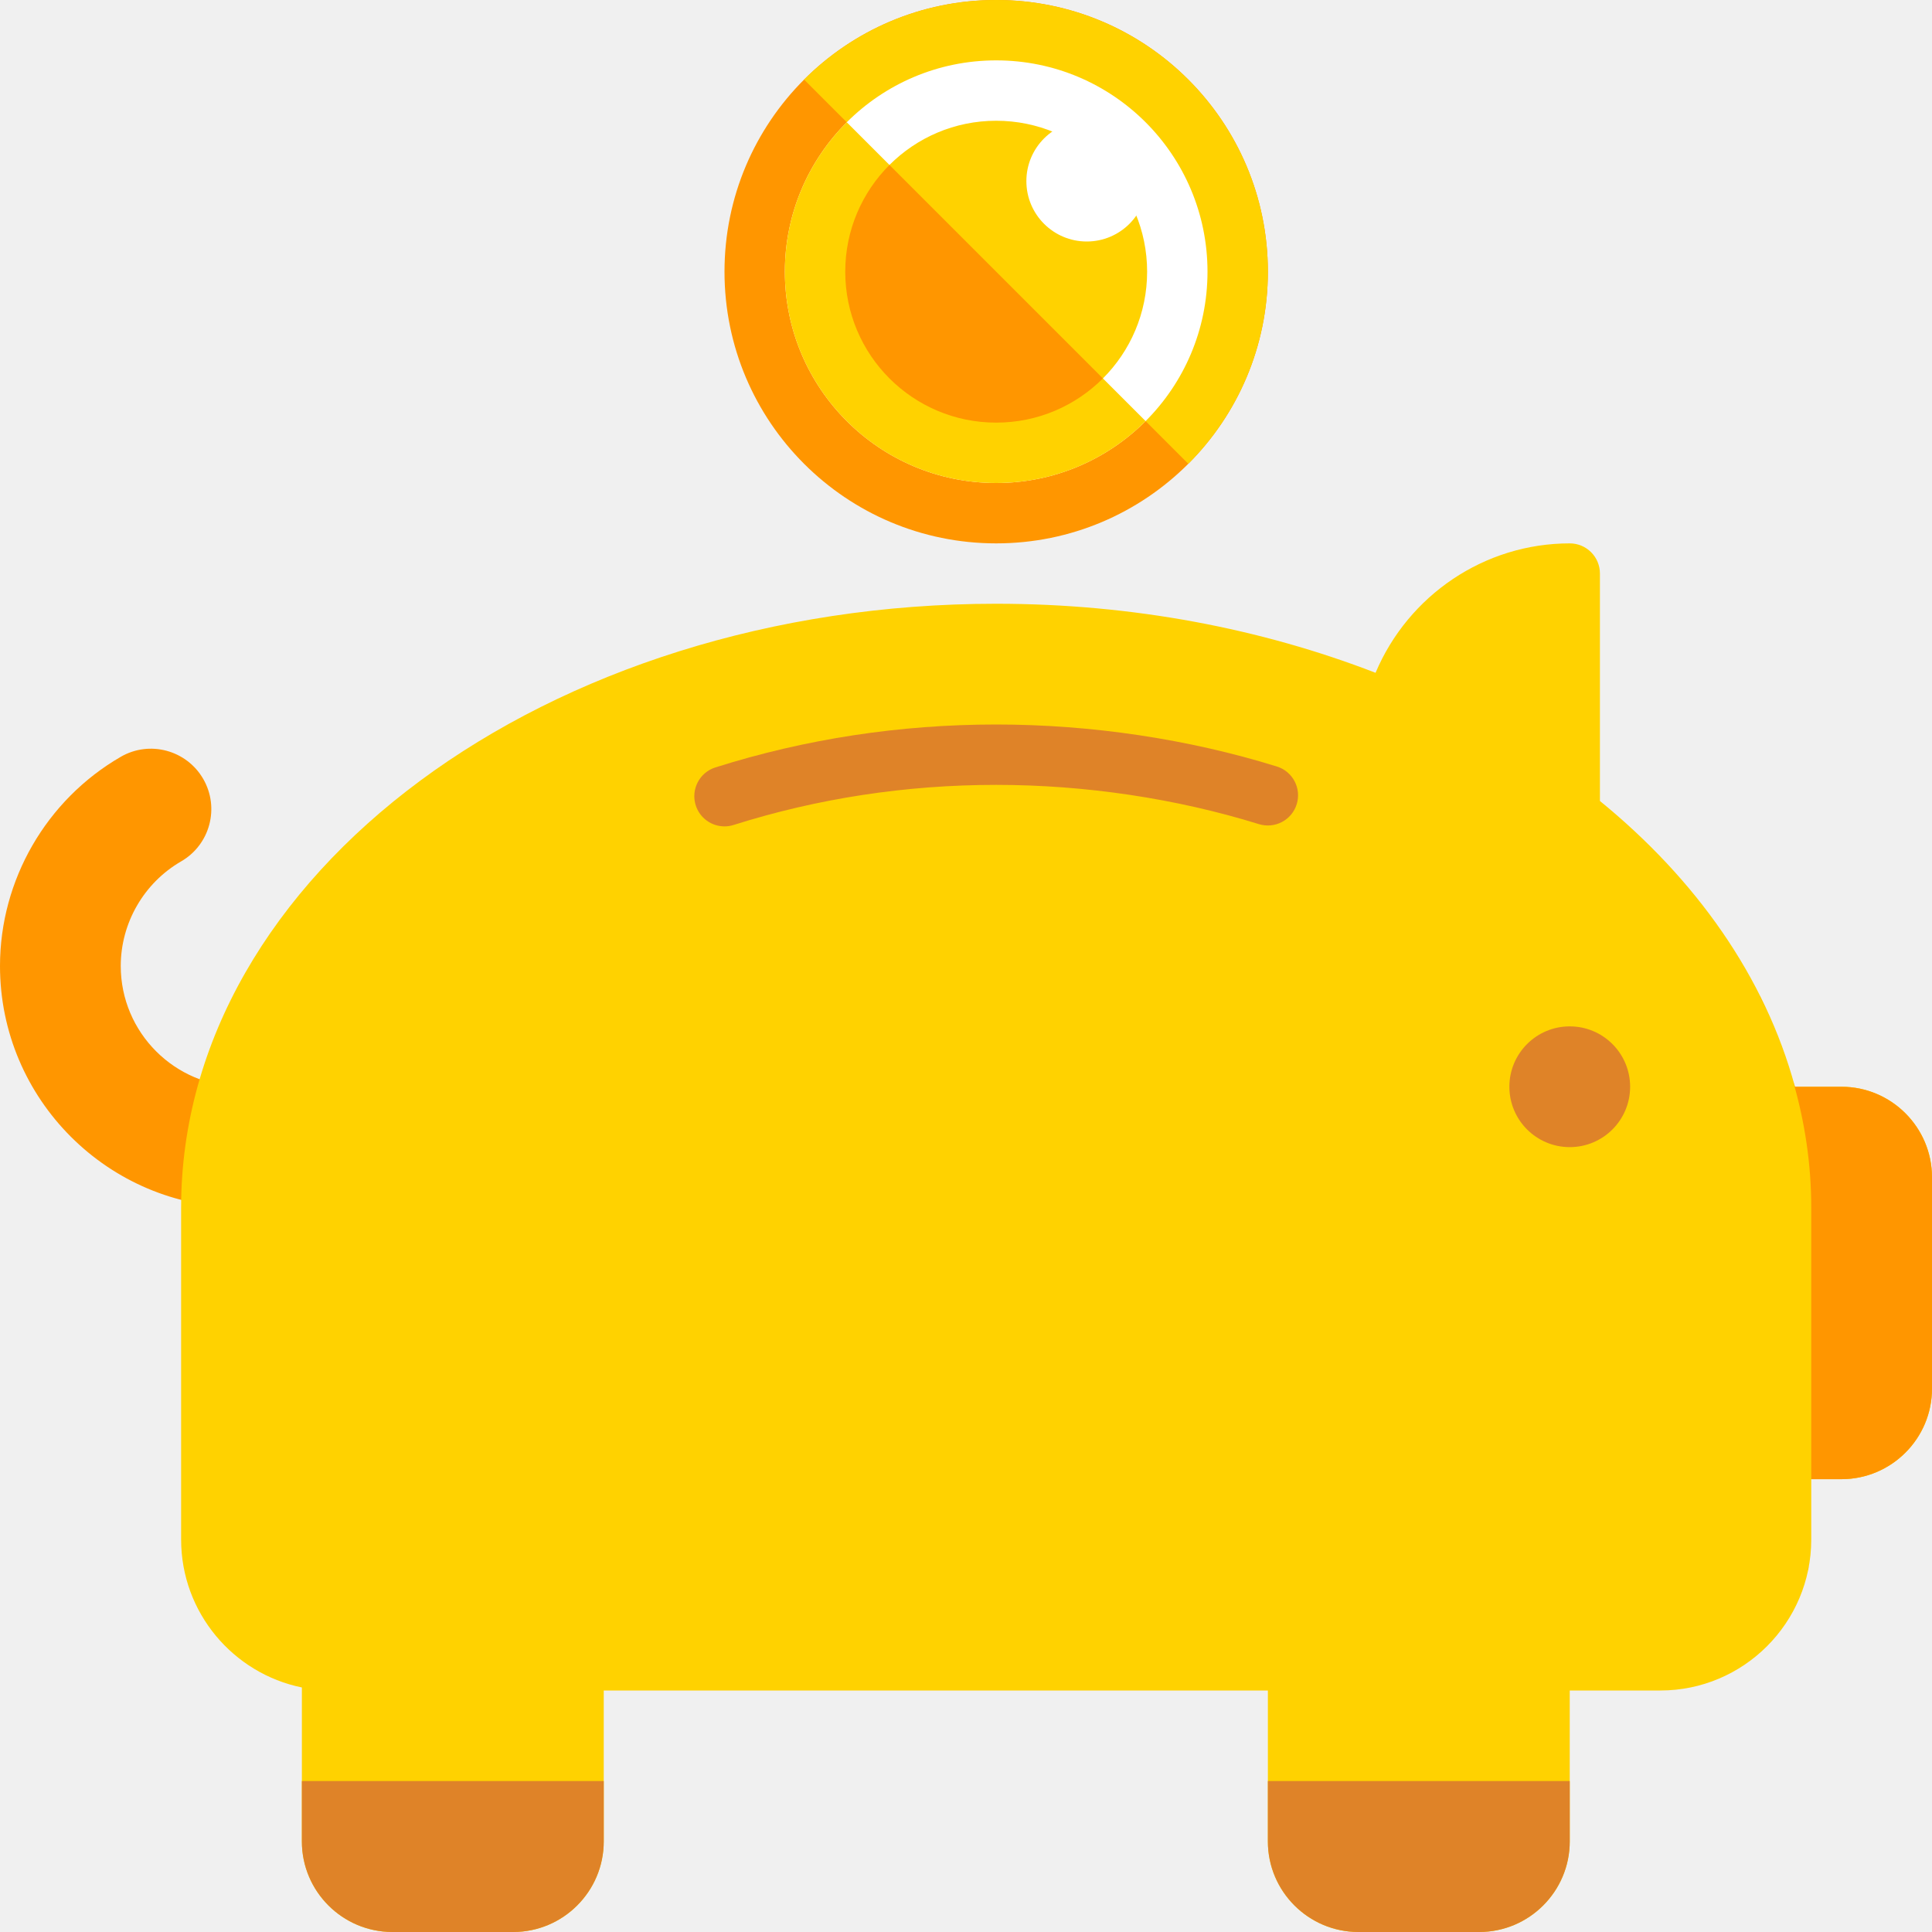
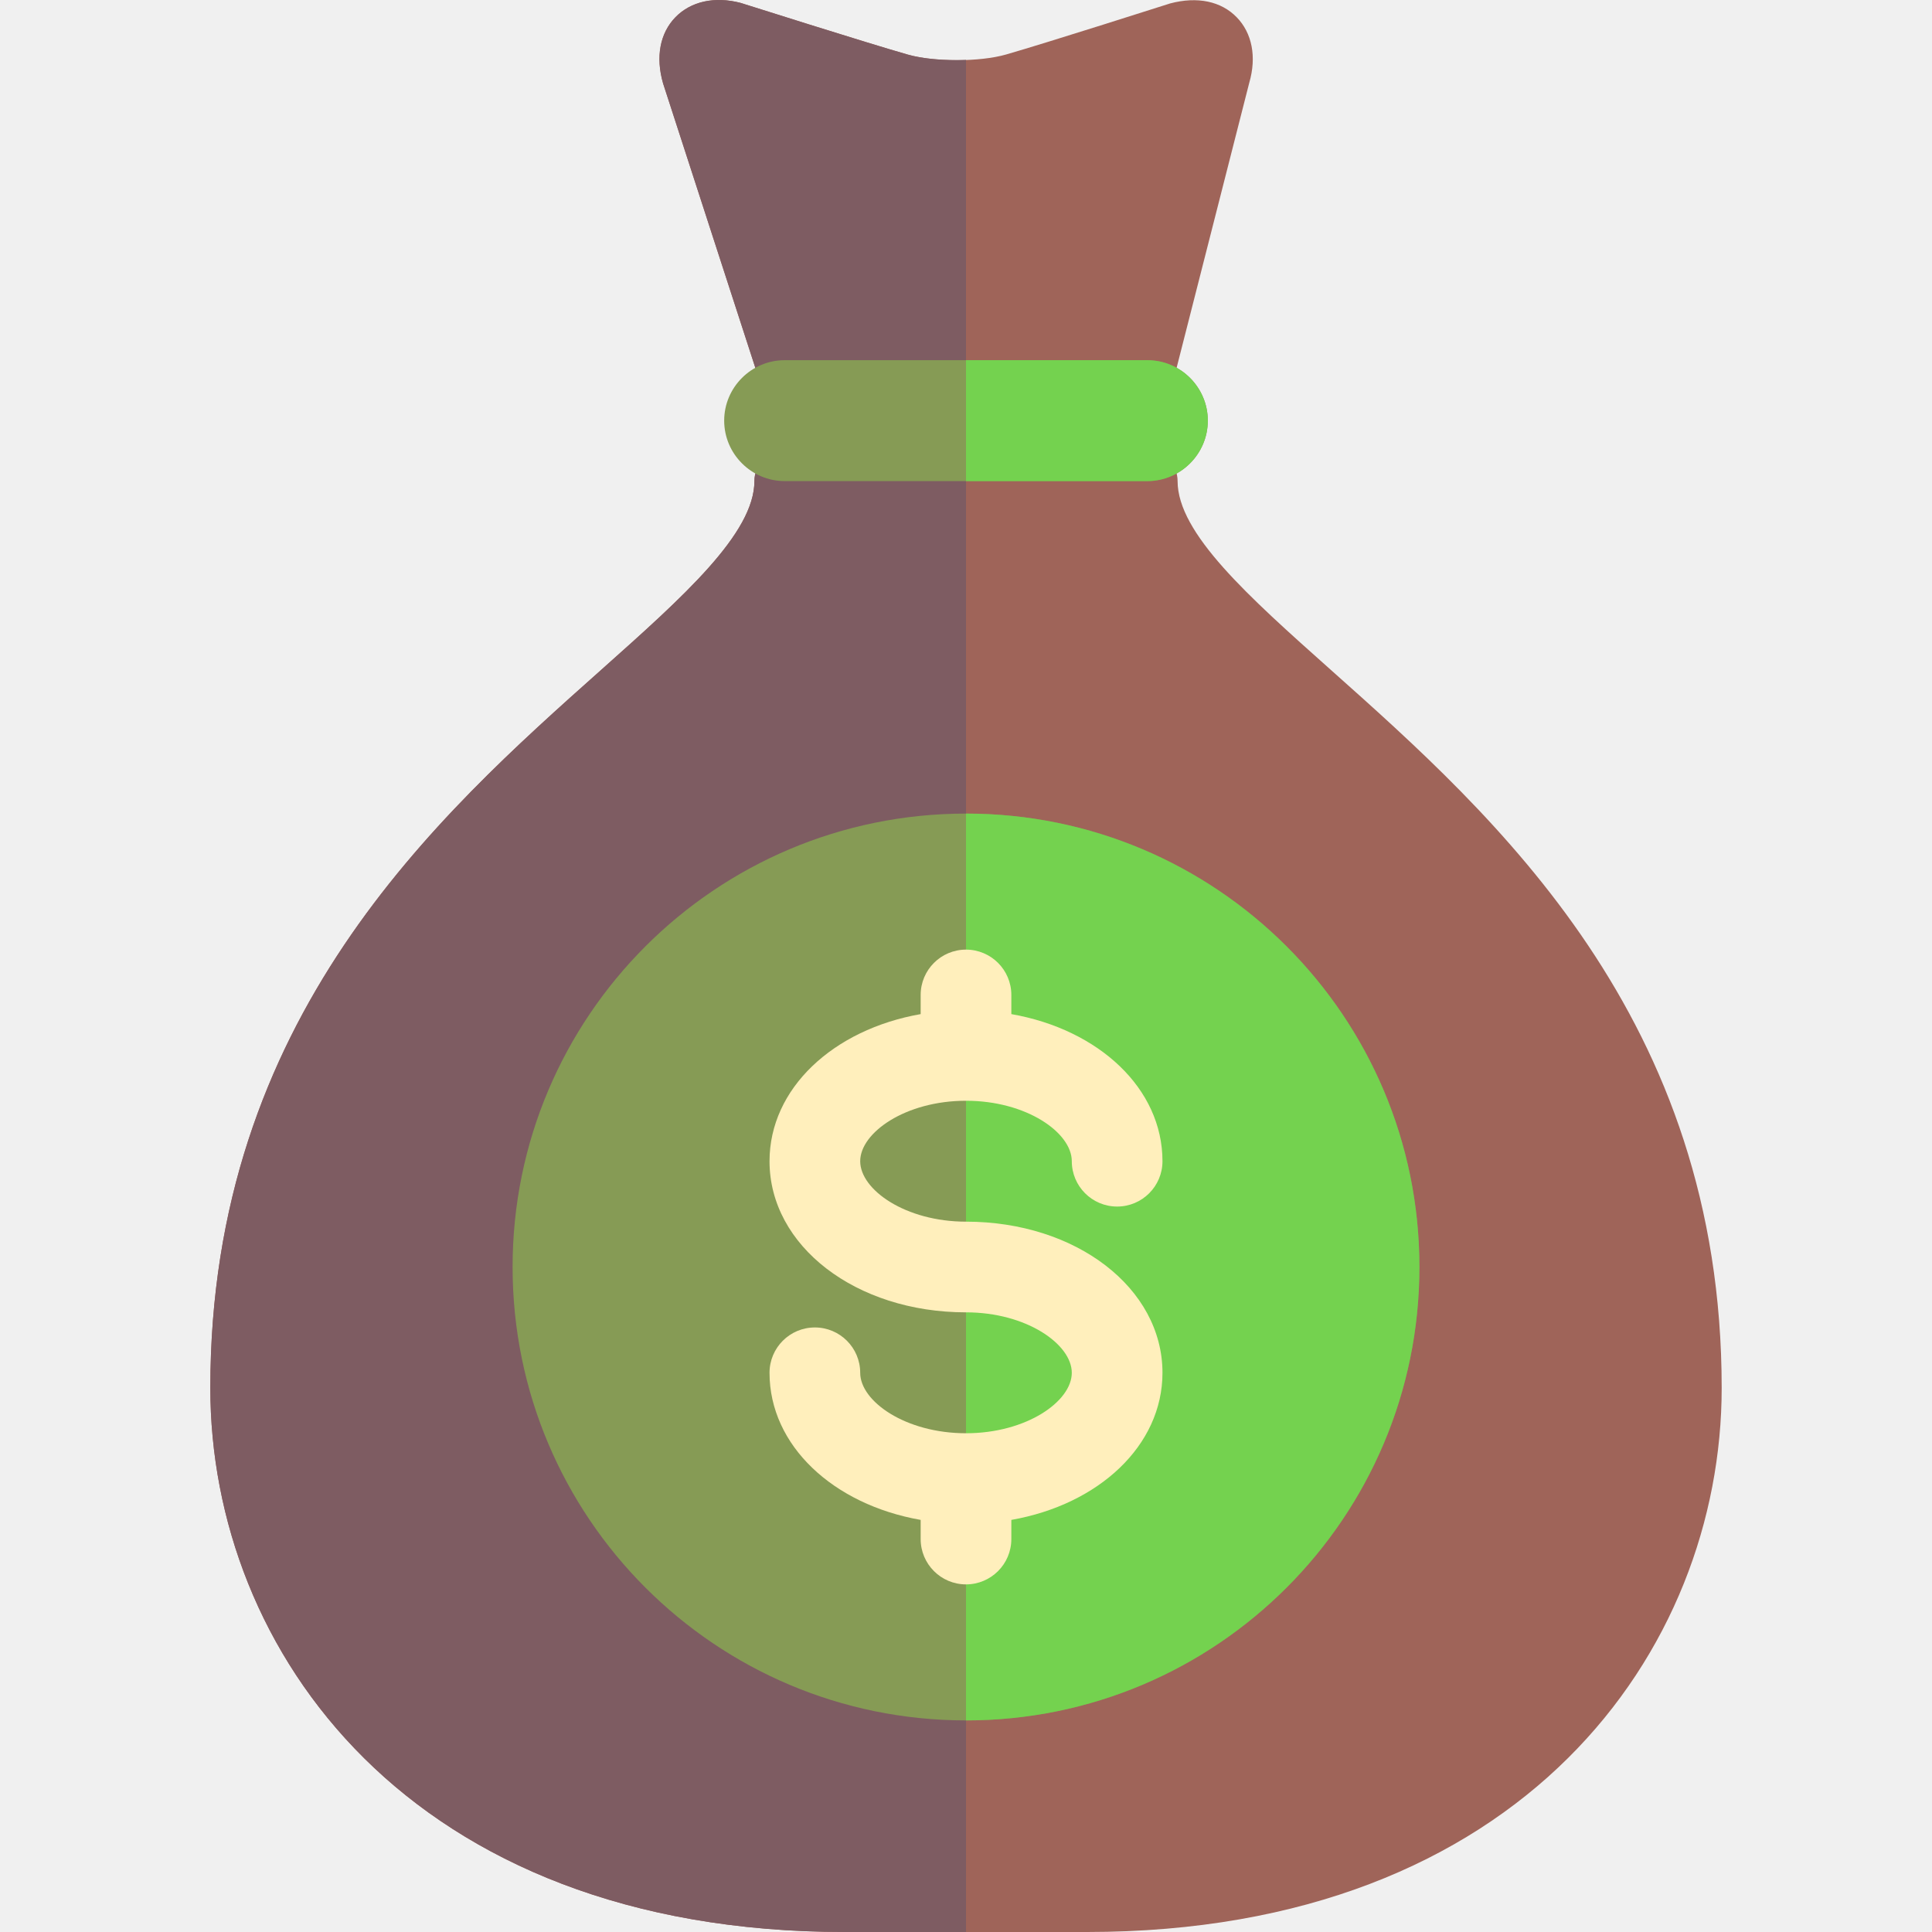
- <svg xmlns="http://www.w3.org/2000/svg" version="1.1" id="Capa_1" x="0px" y="0px" viewBox="0 0 512 512" style="enable-background:new 0 0 512 512;" xml:space="preserve">
+ <svg xmlns="http://www.w3.org/2000/svg" version="1.1" id="Capa_1" x="0px" y="0px" viewBox="0 0 511.328 511.328" style="enable-background:new 0 0 511.328 511.328;" xml:space="preserve">
  <g>
    <g>
-       <g>
-         <path style="fill:#FF9600;" d="M64,320c-35.289,0-64-28.711-64-64c0-22.773,12.258-44.016,31.992-55.43     c7.625-4.43,17.422-1.812,21.859,5.844c4.422,7.648,1.812,17.43-5.844,21.859C38.133,233.984,32,244.609,32,256     c0,17.648,14.352,32,32,32c8.836,0,16,7.164,16,16S72.836,320,64,320z" />
-       </g>
+       <path style="fill:#9F6459;" d="M327.305,4.563c-4.086-4.203-10.344-5.578-17.609-3.656c-0.32,0.102-32.687,10.437-43.445,13.523    c-6.898,1.977-19.031,2.008-25.977,0.023c-10.867-3.094-43.57-13.477-44.297-13.695c-6.844-1.773-13.102-0.406-17.203,3.789    c-4.086,4.195-5.312,10.5-3.273,17.547l24.555,75.703c1.07,3.297,4.141,5.531,7.609,5.531h96c3.656,0,6.852-2.477,7.75-6.023    l19.234-75.461C332.609,15.055,331.391,8.75,327.305,4.563z" />
    </g>
    <g>
-       <path style="fill:#FFD200;" d="M488,288h-12.32c-7.914-29.134-26.232-54.971-51.68-75.73V152c0-4.422-3.578-8-8-8    c-22.574,0-42.768,13.7-51.464,34.301C334.41,166.64,300.232,160,264,160c-119.102,0-216,71.773-216,160v88    c0,19.32,13.766,35.477,32,39.195V488c0,13.234,10.766,24,24,24h32c13.234,0,24-10.766,24-24v-40h176v40c0,13.234,10.766,24,24,24    h32c13.234,0,24-10.766,24-24v-40h24c22.055,0,40-17.945,40-40v-16h8c13.234,0,24-10.766,24-24v-56    C512,298.765,501.234,288,488,288z" />
+       <path style="fill:#7E5C62;" d="M255.664,15.862c-5.518,0.202-11.335-0.25-15.391-1.408c-10.867-3.094-43.57-13.477-44.297-13.695    c-6.844-1.773-13.102-0.406-17.203,3.789c-4.086,4.195-5.312,10.5-3.273,17.547l24.555,75.703c1.07,3.297,4.141,5.531,7.609,5.531    h48V15.862z" />
    </g>
    <g>
-       <path style="fill:#DF8328;" d="M80,472v16c0,13.234,10.766,24,24,24h32c13.234,0,24-10.766,24-24v-16H80z" />
+       <path style="fill:#9F6459;" d="M352.102,177.188c-21.695-19.336-40.437-36.031-40.437-49.859c0-4.422-3.578-8-8-8h-96    c-4.422,0-8,3.578-8,8c0,13.828-18.742,30.523-40.437,49.859c-43.711,38.93-103.562,92.258-103.562,190.141    c0,69.352,52.57,144,168,144h64c115.43,0,168-74.648,168-144C455.664,269.446,395.813,216.118,352.102,177.188z" />
    </g>
    <g>
-       <path style="fill:#DF8328;" d="M336,472v16c0,13.234,10.766,24,24,24h32c13.234,0,24-10.766,24-24v-16H336z" />
+       <path style="fill:#7E5C62;" d="M255.664,119.329h-48c-4.422,0-8,3.578-8,8c0,13.828-18.742,30.523-40.437,49.859    c-43.711,38.93-103.562,92.258-103.562,190.141c0,69.352,52.57,144,168,144h32V119.329z" />
    </g>
    <g>
-       <circle style="fill:#DF8328;" cx="416" cy="288" r="16" />
+       <circle style="fill:#869B55;" cx="255.664" cy="335.327" r="120" />
    </g>
    <g>
-       <g>
-         <path style="fill:#FF9600;" d="M479.123,416h0.068c0.074-0.363,0.049-0.756,0.113-1.123     C479.236,415.249,479.199,415.63,479.123,416z" />
-       </g>
-       <g>
-         <path style="fill:#FF9600;" d="M488,288h-12.32c-0.155-0.572-0.398-1.115-0.562-1.685C478.284,297.181,480,308.442,480,320v72h8     c13.234,0,24-10.766,24-24v-56C512,298.765,501.234,288,488,288z" />
-       </g>
-       <g>
-         <path style="fill:#FF9600;" d="M468.312,268.224c-0.643-1.41-1.254-2.833-1.947-4.224h-0.049     C467.021,265.394,467.658,266.812,468.312,268.224z" />
-       </g>
-       <g>
-         <path style="fill:#FF9600;" d="M469.642,271.105c0.792,1.823,1.537,3.662,2.242,5.513     C471.188,274.761,470.424,272.932,469.642,271.105z" />
-       </g>
+       <path style="fill:#74D24F;" d="M375.664,335.327c0-66.274-53.726-120-120-120v240    C321.939,455.327,375.664,401.601,375.664,335.327z" />
    </g>
    <g>
-       <g>
-         <circle style="fill:#FF9600;" cx="264" cy="72" r="72" />
-       </g>
-       <g>
-         <path style="fill:#FFD200;" d="M264,0c-19.882,0-37.882,8.059-50.912,21.088l101.823,101.823C327.941,109.882,336,91.882,336,72     C336,32.235,303.764,0,264,0z" />
-       </g>
-       <g>
-         <circle style="fill:#FFFFFF;" cx="264" cy="72" r="56" />
-       </g>
-       <g>
-         <path style="fill:#FFD200;" d="M224.402,32.402C214.268,42.536,208,56.536,208,72c0,30.928,25.072,56,56,56     c15.464,0,29.464-6.269,39.598-16.402L224.402,32.402z" />
-       </g>
-       <g>
-         <circle style="fill:#FFD200;" cx="264" cy="72" r="40" />
-       </g>
-       <g>
-         <path style="fill:#FF9600;" d="M264,112c11.046,0,21.045-4.477,28.284-11.716l-56.568-56.568C228.477,50.955,224,60.954,224,72     C224,94.091,241.909,112,264,112z" />
-       </g>
-       <g>
-         <circle style="fill:#FFFFFF;" cx="288" cy="48" r="16" />
-       </g>
+       <path style="fill:#869B55;" d="M319.664,111.327c0,8.8-7.2,16-16,16h-96c-8.8,0-16-7.2-16-16l0,0c0-8.8,7.2-16,16-16h96    C312.464,95.327,319.664,102.527,319.664,111.327L319.664,111.327z" />
    </g>
    <g>
-       <g>
-         <path style="fill:#DF8328;" d="M192,219c-3.398,0-6.547-2.18-7.625-5.586c-1.336-4.211,1-8.711,5.211-10.039     C213.437,195.828,238.476,192,264,192c25.18,0,50.891,3.844,74.367,11.125c4.219,1.305,6.586,5.789,5.273,10.008     c-1.305,4.211-5.773,6.57-10.008,5.273C311.672,211.601,287.594,208,264,208c-23.883,0-47.297,3.578-69.586,10.625     C193.609,218.883,192.797,219,192,219z" />
-       </g>
+       <path style="fill:#FFEFBC;" d="M255.664,323.328c-16.023,0-28-8.445-28-16c0-7.555,11.977-16,28-16s28,8.445,28,16    c0,6.625,5.375,12,12,12c6.625,0,12-5.375,12-12c0-19.236-16.824-34.862-40-38.932v-5.068c0-6.625-5.375-12-12-12s-12,5.375-12,12    v5.068c-23.176,4.07-40,19.695-40,38.932c0,22.43,22.844,40,52,40c16.023,0,28,8.445,28,16c0,7.555-11.977,16-28,16    s-28-8.445-28-16c0-6.625-5.375-12-12-12c-6.625,0-12,5.375-12,12c0,19.236,16.824,34.862,40,38.932v5.068c0,6.625,5.375,12,12,12    s12-5.375,12-12v-5.068c23.176-4.07,40-19.695,40-38.932C307.664,340.899,284.82,323.328,255.664,323.328z" />
+     </g>
+     <g>
+       <path style="fill:#74D24F;" d="M303.664,95.327h-48v32h48c8.8,0,16-7.2,16-16C319.664,102.527,312.464,95.327,303.664,95.327z" />
    </g>
  </g>
  <g>
</g>
  <g>
</g>
  <g>
</g>
  <g>
</g>
  <g>
</g>
  <g>
</g>
  <g>
</g>
  <g>
</g>
  <g>
</g>
  <g>
</g>
  <g>
</g>
  <g>
</g>
  <g>
</g>
  <g>
</g>
  <g>
</g>
</svg>
